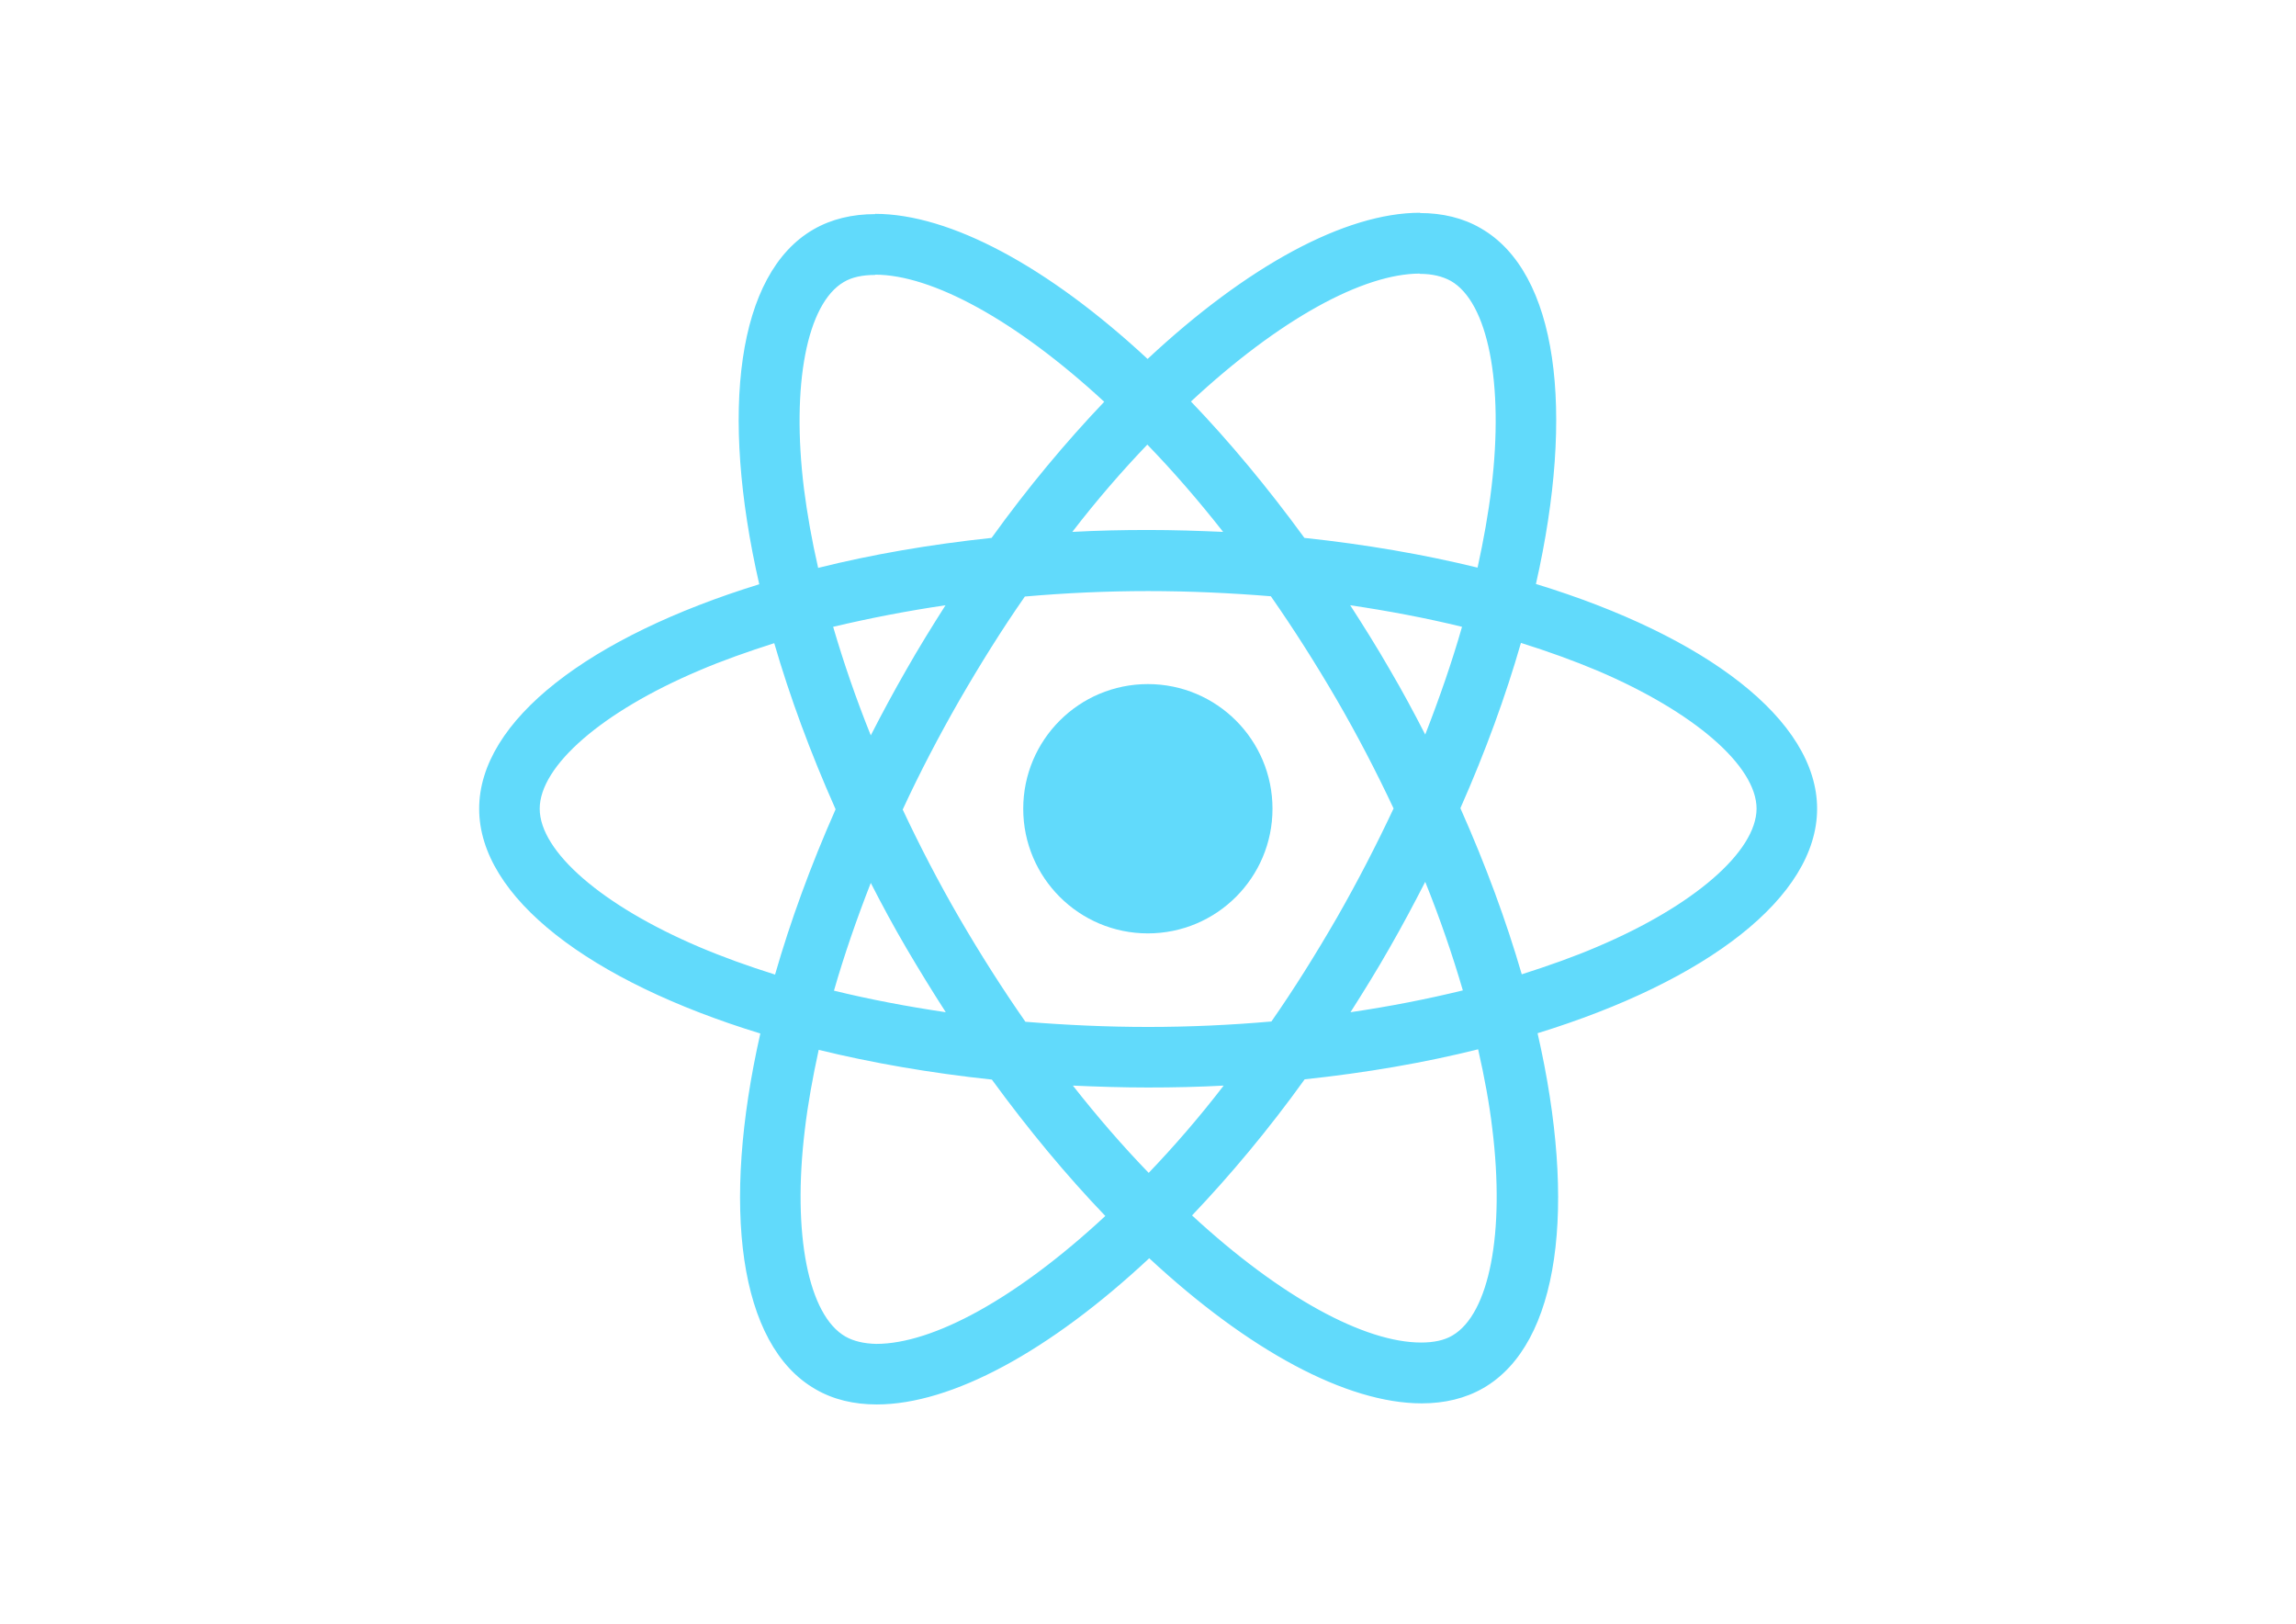
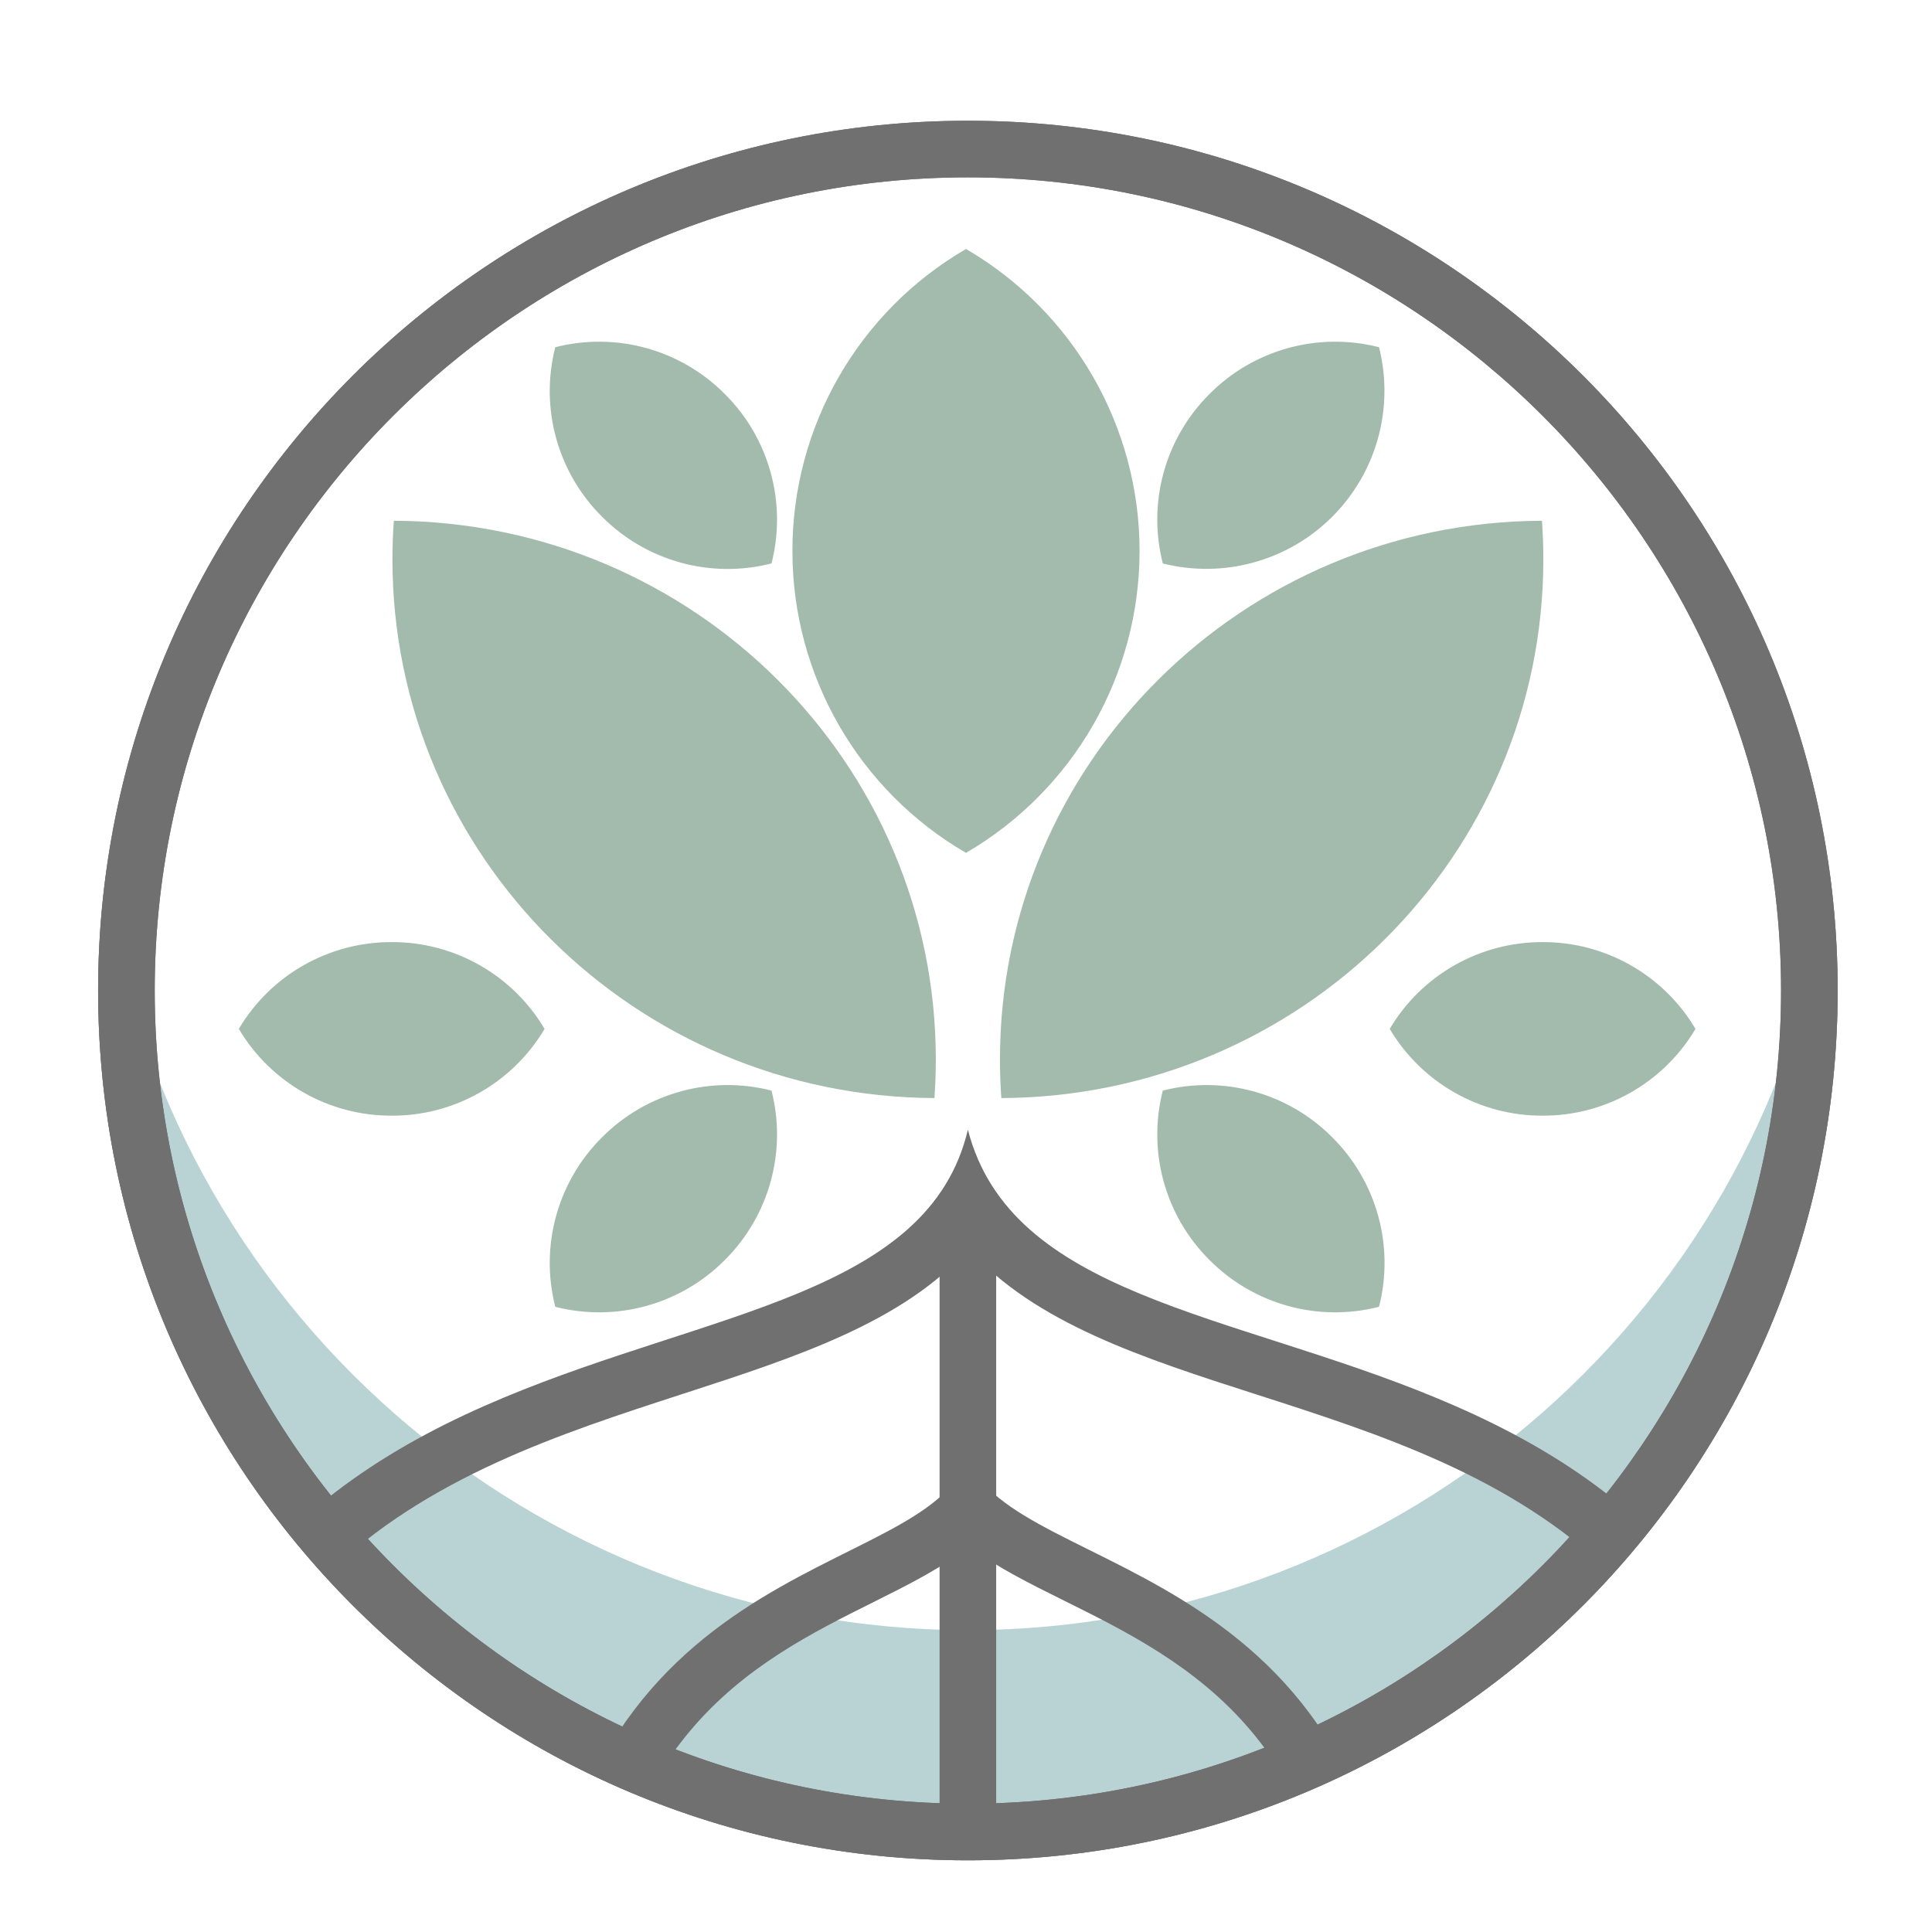
- <svg xmlns="http://www.w3.org/2000/svg" viewBox="0 0 841.9 595.3">
-   <g fill="#61DAFB">
-     <path d="M666.3 296.5c0-32.5-40.7-63.3-103.1-82.4 14.4-63.6 8-114.2-20.2-130.4-6.5-3.8-14.1-5.6-22.4-5.6v22.3c4.6 0 8.3.9 11.4 2.6 13.6 7.8 19.5 37.5 14.9 75.7-1.1 9.4-2.9 19.3-5.1 29.4-19.6-4.8-41-8.5-63.5-10.9-13.5-18.5-27.5-35.3-41.6-50 32.6-30.3 63.2-46.9 84-46.9V78c-27.5 0-63.5 19.6-99.9 53.6-36.4-33.8-72.4-53.2-99.9-53.2v22.3c20.7 0 51.4 16.5 84 46.6-14 14.7-28 31.4-41.3 49.9-22.6 2.4-44 6.1-63.6 11-2.3-10-4-19.7-5.2-29-4.7-38.2 1.1-67.9 14.6-75.8 3-1.8 6.9-2.6 11.5-2.6V78.5c-8.4 0-16 1.8-22.6 5.6-28.1 16.2-34.4 66.7-19.9 130.1-62.2 19.2-102.7 49.9-102.7 82.3 0 32.5 40.7 63.3 103.1 82.4-14.4 63.6-8 114.2 20.2 130.4 6.5 3.8 14.1 5.6 22.5 5.6 27.5 0 63.5-19.6 99.9-53.6 36.4 33.8 72.4 53.2 99.9 53.2 8.4 0 16-1.8 22.6-5.6 28.1-16.2 34.4-66.7 19.9-130.1 62-19.1 102.5-49.9 102.5-82.3zm-130.2-66.7c-3.7 12.9-8.3 26.2-13.5 39.5-4.1-8-8.4-16-13.1-24-4.6-8-9.5-15.8-14.4-23.4 14.2 2.1 27.9 4.7 41 7.9zm-45.8 106.5c-7.8 13.5-15.8 26.3-24.1 38.2-14.9 1.3-30 2-45.2 2-15.1 0-30.2-.7-45-1.9-8.3-11.9-16.4-24.6-24.2-38-7.6-13.1-14.5-26.4-20.8-39.8 6.2-13.4 13.2-26.8 20.7-39.9 7.8-13.5 15.8-26.3 24.1-38.2 14.9-1.3 30-2 45.2-2 15.1 0 30.2.7 45 1.9 8.3 11.9 16.4 24.6 24.2 38 7.6 13.1 14.5 26.4 20.8 39.8-6.3 13.4-13.2 26.8-20.7 39.9zm32.3-13c5.4 13.4 10 26.8 13.8 39.8-13.1 3.2-26.9 5.9-41.2 8 4.9-7.7 9.8-15.6 14.4-23.7 4.6-8 8.9-16.1 13-24.1zM421.2 430c-9.3-9.6-18.6-20.3-27.8-32 9 .4 18.2.7 27.5.7 9.4 0 18.7-.2 27.8-.7-9 11.7-18.3 22.4-27.5 32zm-74.4-58.9c-14.2-2.1-27.9-4.7-41-7.9 3.7-12.9 8.3-26.2 13.5-39.5 4.1 8 8.4 16 13.1 24 4.7 8 9.5 15.8 14.4 23.4zM420.7 163c9.3 9.6 18.6 20.3 27.8 32-9-.4-18.2-.7-27.5-.7-9.4 0-18.7.2-27.8.7 9-11.7 18.3-22.4 27.5-32zm-74 58.9c-4.9 7.7-9.8 15.6-14.4 23.7-4.6 8-8.9 16-13 24-5.4-13.4-10-26.8-13.8-39.8 13.1-3.1 26.9-5.8 41.2-7.9zm-90.5 125.2c-35.4-15.1-58.3-34.9-58.3-50.6 0-15.7 22.9-35.6 58.3-50.6 8.6-3.7 18-7 27.7-10.1 5.7 19.6 13.2 40 22.5 60.9-9.2 20.8-16.6 41.1-22.2 60.6-9.9-3.1-19.3-6.5-28-10.2zM310 490c-13.6-7.8-19.5-37.5-14.9-75.7 1.1-9.4 2.9-19.3 5.1-29.4 19.6 4.8 41 8.5 63.5 10.9 13.5 18.5 27.5 35.3 41.6 50-32.6 30.3-63.2 46.9-84 46.9-4.5-.1-8.3-1-11.3-2.7zm237.2-76.2c4.7 38.2-1.1 67.9-14.6 75.8-3 1.8-6.9 2.6-11.5 2.6-20.7 0-51.4-16.5-84-46.6 14-14.7 28-31.4 41.3-49.9 22.6-2.4 44-6.1 63.6-11 2.3 10.1 4.1 19.8 5.2 29.1zm38.5-66.7c-8.6 3.7-18 7-27.7 10.1-5.7-19.6-13.2-40-22.5-60.9 9.2-20.8 16.6-41.1 22.2-60.6 9.9 3.1 19.3 6.5 28.1 10.2 35.4 15.1 58.3 34.9 58.3 50.6-.1 15.7-23 35.6-58.4 50.6zM320.8 78.4z" />
-     <circle cx="420.9" cy="296.5" r="45.7" />
-     <path d="M520.5 78.1z" />
+ <svg xmlns="http://www.w3.org/2000/svg" width="512" height="512" viewBox="0 0 512 512">
+   <defs>
+     <clipPath id="a">
+       <path d="M230.5,0C357.8,0,461,103.2,461,230.5S357.8,461,230.5,461,0,357.8,0,230.5,103.2,0,230.5,0Z" transform="translate(-1066 -258)" fill="#a3bbad" />
+     </clipPath>
+     <clipPath id="c">
+       <rect width="512" height="512" />
+     </clipPath>
+   </defs>
+   <g id="b" clip-path="url(#c)">
+     <path d="M230.5,0C357.8,0,461,103.2,461,230.5S357.8,461,230.5,461,0,357.8,0,230.5,103.2,0,230.5,0Z" transform="translate(26 32)" fill="none" />
+     <path d="M230.5,522a232.2,232.2,0,0,1-46.454-4.683,229.238,229.238,0,0,1-82.421-34.683A231.173,231.173,0,0,1,18.114,381.221,229.346,229.346,0,0,1,4.683,337.954,233.064,233.064,0,0,1,2,261C17.076,375.019,115.309,461,230.5,461S443.924,375.019,459,261a233.065,233.065,0,0,1-2.683,76.954,229.238,229.238,0,0,1-34.683,82.421,231.173,231.173,0,0,1-101.413,83.511,229.345,229.345,0,0,1-43.267,13.431A232.2,232.2,0,0,1,230.5,522Z" transform="translate(26 -29)" fill="#b9d3d5" />
+     <g transform="translate(1092 284)" clip-path="url(#a)">
+       <path d="M0,0V231" transform="translate(-835.5 36.5)" fill="none" stroke="#707070" stroke-linecap="round" stroke-width="15" />
+       <g transform="translate(-950.093 102.13)" fill="none" stroke-linecap="round">
+         <path d="M114.527,0c11.547,33.084,114.918,24.975,114.566,153.87S177.8,307.739,114.527,307.739-3.965,284.652-.039,153.87,103.745,34.147,114.527,0Z" stroke="none" />
+         <path d="M 114.91 23.672 C 107.7 29.401 98.706 33.888 89.438 38.512 C 57.321 54.534 17.351 74.474 14.955 154.32 C 13.286 209.918 22.765 248.748 43.129 269.733 C 58.569 285.644 80.59 292.739 114.527 292.739 C 162.516 292.739 213.744 282.005 214.094 153.829 C 214.309 74.895 173.121 54.451 140.027 38.025 C 130.927 33.508 122.091 29.123 114.91 23.672 M 114.527 0 C 126.075 33.084 229.445 24.975 229.093 153.87 C 228.742 282.764 177.8 307.739 114.527 307.739 C 51.254 307.739 -3.965 284.652 -0.039 153.87 C 3.887 23.088 103.745 34.147 114.527 0 Z" stroke="none" fill="#707070" />
+       </g>
+       <g transform="translate(-1066 15.389)" fill="none" stroke-linecap="round">
+         <path d="M230.5,0C253.332,88.288,462.233,16.714,461,254S357.8,508,230.5,508,0,490.648,0,254,209.807,87.31,230.5,0Z" stroke="none" />
+         <path d="M 230.671 31.546 C 213.431 51.012 184.895 60.281 155.175 69.934 C 89.471 91.273 15 115.459 15 254 C 15 475.856 104.318 493 230.5 493 C 355.954 493 444.847 475.85 446 253.922 C 446.722 115.076 372.563 91.243 307.134 70.216 C 277.102 60.565 248.277 51.301 230.671 31.546 M 230.5 0 C 253.332 88.288 462.233 16.714 461 254 C 459.767 491.286 357.802 508 230.5 508 C 103.198 508 0 490.648 0 254 C 0 17.352 209.807 87.31 230.5 0 Z" stroke="none" fill="#707070" />
+       </g>
+     </g>
+     <path d="M0,10.219C0,88.851,64.243,152.637,143.635,152.995q.362-5.063.364-10.219C144,64.144,79.757.358.364,0Q0,5.063,0,10.219Z" transform="translate(248 290.997) rotate(180)" fill="#a3bbad" />
+     <path d="M0,142.776C0,64.144,64.243.358,143.635,0Q144,5.063,144,10.219C144,88.851,79.757,152.637.364,152.995Q0,147.931,0,142.776Z" transform="translate(265 138.003)" fill="#a3bbad" />
+     <path d="M231,111a92.453,92.453,0,0,1,46-80.018,92.6,92.6,0,0,1,0,160.036A92.453,92.453,0,0,1,231,111Z" transform="translate(-21 35)" fill="#a3bbad" />
+     <path d="M231,71.5a46.926,46.926,0,0,1,23-40.518,47.19,47.19,0,0,1,0,81.036A46.926,46.926,0,0,1,231,71.5Z" transform="translate(207.759 -109.496) rotate(45)" fill="#a3bbad" />
+     <path d="M0,40.518A46.926,46.926,0,0,0,23,81.036,46.926,46.926,0,0,0,46,40.518,46.926,46.926,0,0,0,23,0,46.926,46.926,0,0,0,0,40.518Z" transform="translate(220.72 133.054) rotate(135)" fill="#a3bbad" />
+     <path d="M0,40.518A46.926,46.926,0,0,0,23,81.036,46.926,46.926,0,0,0,46,40.518,46.926,46.926,0,0,0,23,0,46.926,46.926,0,0,0,0,40.518Z" transform="translate(291.892 305.28) rotate(-45)" fill="#a3bbad" />
+     <path d="M0,40.518A46.926,46.926,0,0,1,23,0,46.926,46.926,0,0,1,46,40.518,46.926,46.926,0,0,1,23,81.036,46.926,46.926,0,0,1,0,40.518Z" transform="translate(163.419 362.581) rotate(-135)" fill="#a3bbad" />
+     <path d="M0,40.518A46.926,46.926,0,0,0,23,81.036,46.926,46.926,0,0,0,46,40.518,46.926,46.926,0,0,0,23,0,46.926,46.926,0,0,0,0,40.518Z" transform="translate(144.324 249.667) rotate(90)" fill="#a3bbad" />
+     <path d="M0,40.518A46.926,46.926,0,0,1,23,0,46.926,46.926,0,0,1,46,40.518,46.926,46.926,0,0,1,23,81.036,46.926,46.926,0,0,1,0,40.518Z" transform="translate(449.324 249.667) rotate(90)" fill="#a3bbad" />
+     <g transform="translate(26 32)" fill="none">
+       <path d="M230.5,0C357.8,0,461,103.2,461,230.5S357.8,461,230.5,461,0,357.8,0,230.5,103.2,0,230.5,0Z" stroke="none" />
+       <path d="M 230.5 15 C 111.673 15 15 111.673 15 230.5 C 15 349.327 111.673 446 230.5 446 C 349.327 446 446 349.327 446 230.5 C 446 111.673 349.327 15 230.5 15 M 230.5 0 C 357.802 0 461 103.198 461 230.5 C 461 357.802 357.802 461 230.5 461 C 103.198 461 0 357.802 0 230.5 C 0 103.198 103.198 0 230.5 0 Z" stroke="none" fill="#707070" />
+     </g>
+     <g transform="translate(26 32)" fill="none">
+       <path d="M230.5,0C357.8,0,461,103.2,461,230.5S357.8,461,230.5,461,0,357.8,0,230.5,103.2,0,230.5,0Z" stroke="none" />
+       <path d="M 230.5 15 C 111.673 15 15 111.673 15 230.5 C 15 349.327 111.673 446 230.5 446 C 349.327 446 446 349.327 446 230.5 C 446 111.673 349.327 15 230.5 15 M 230.5 0 C 357.802 0 461 103.198 461 230.5 C 461 357.802 357.802 461 230.5 461 C 103.198 461 0 357.802 0 230.5 C 0 103.198 103.198 0 230.5 0 Z" stroke="none" fill="#707070" />
+     </g>
  </g>
</svg>
